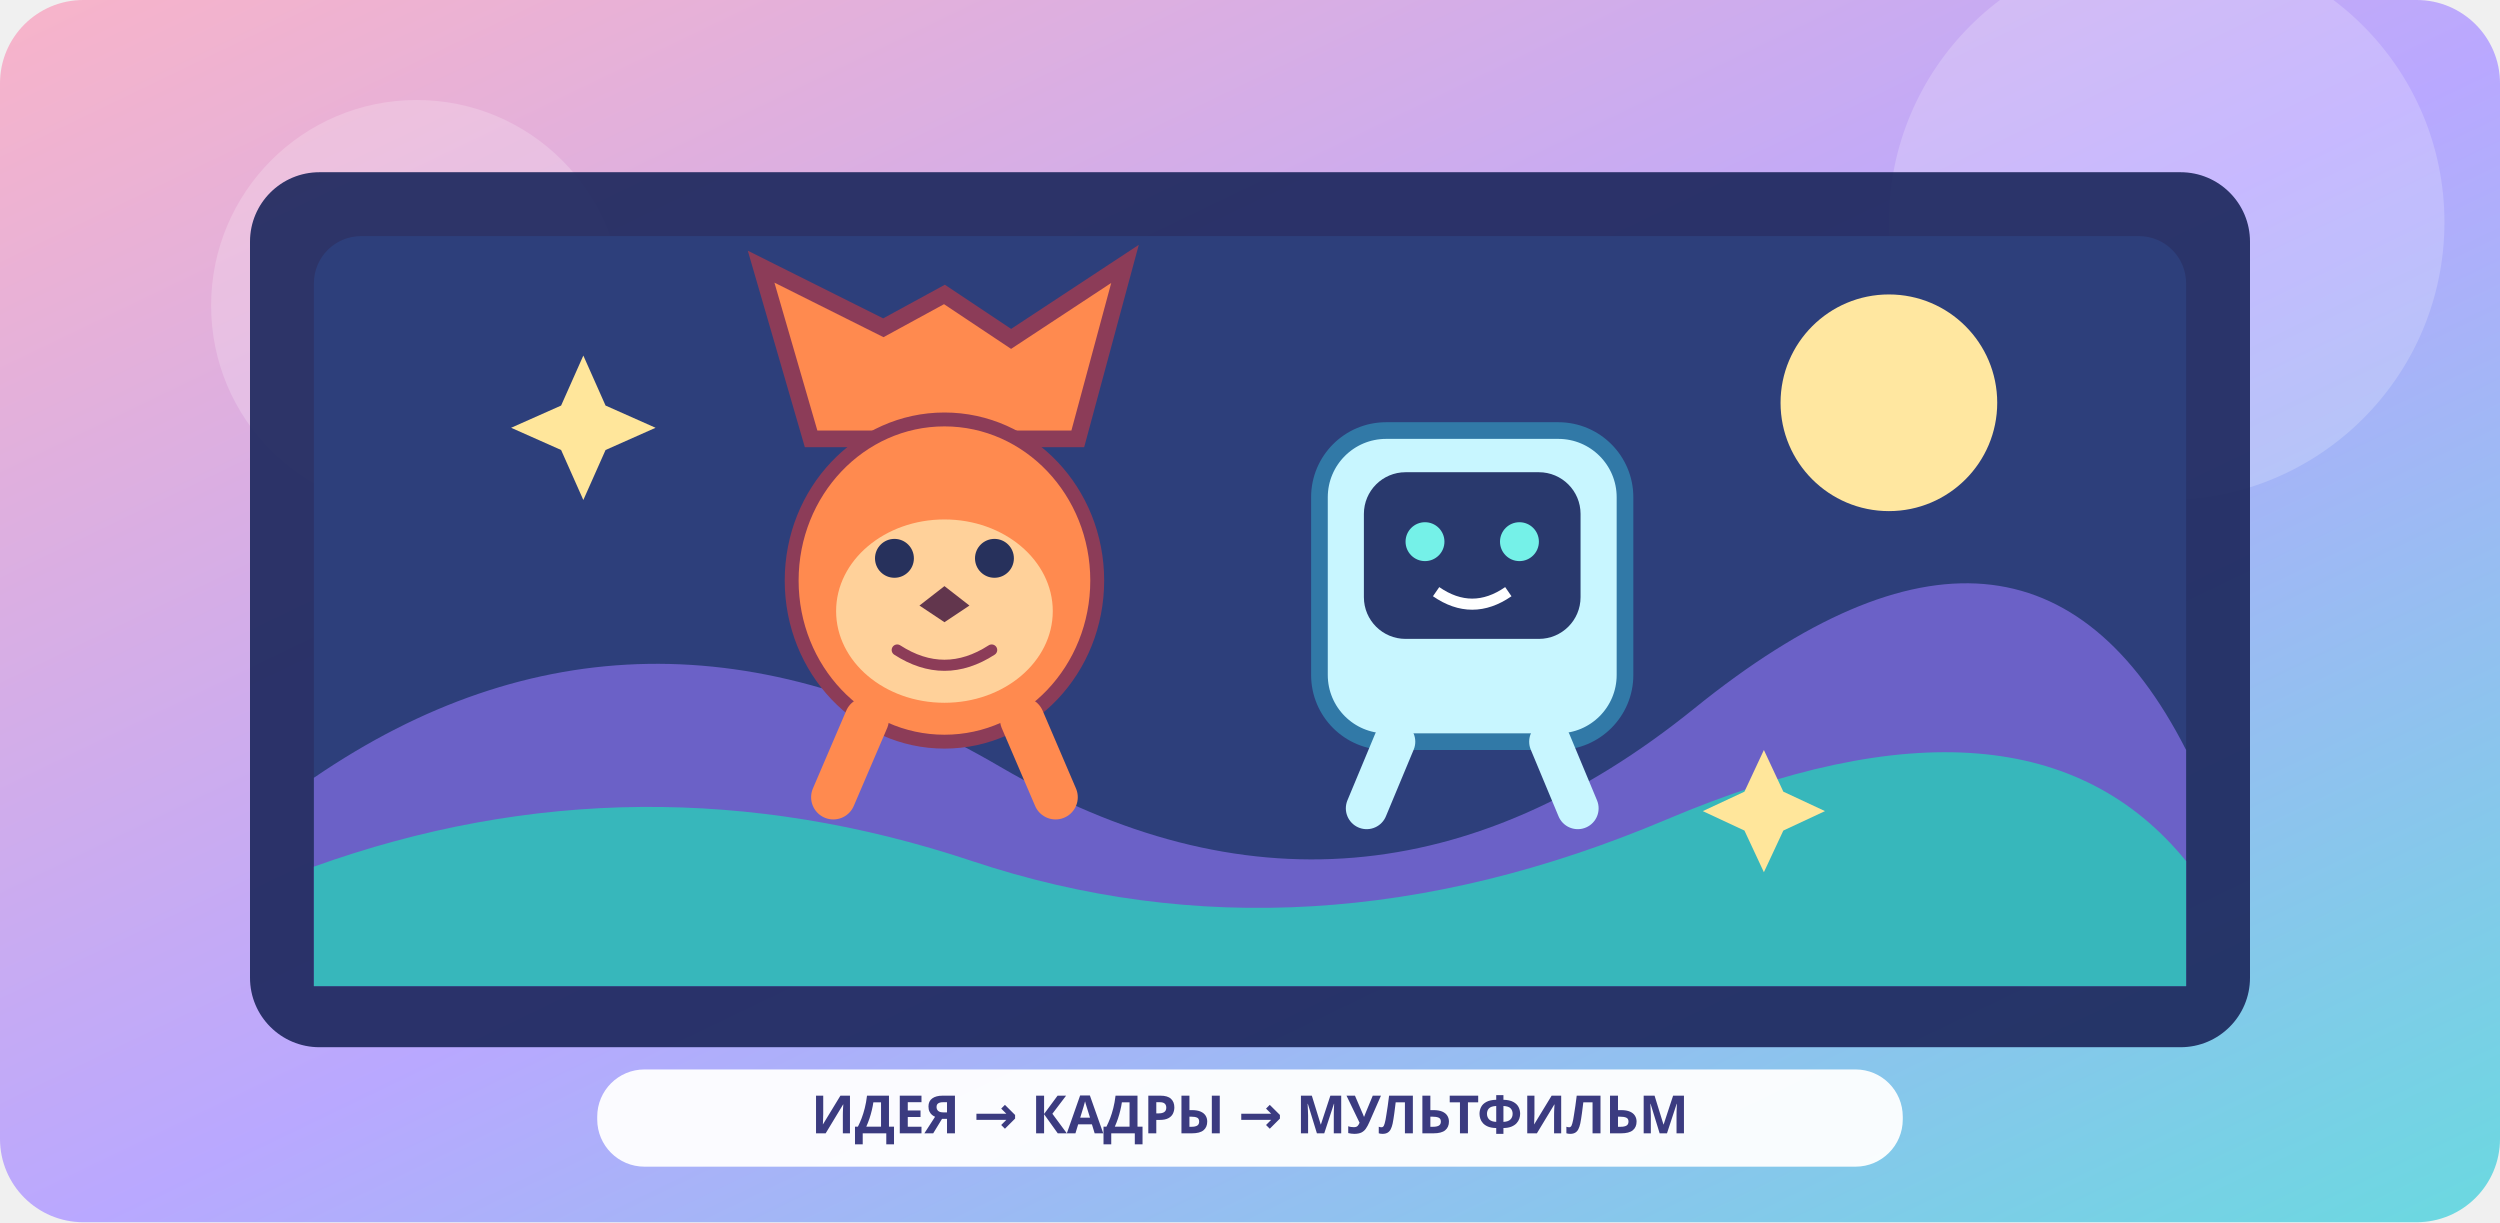
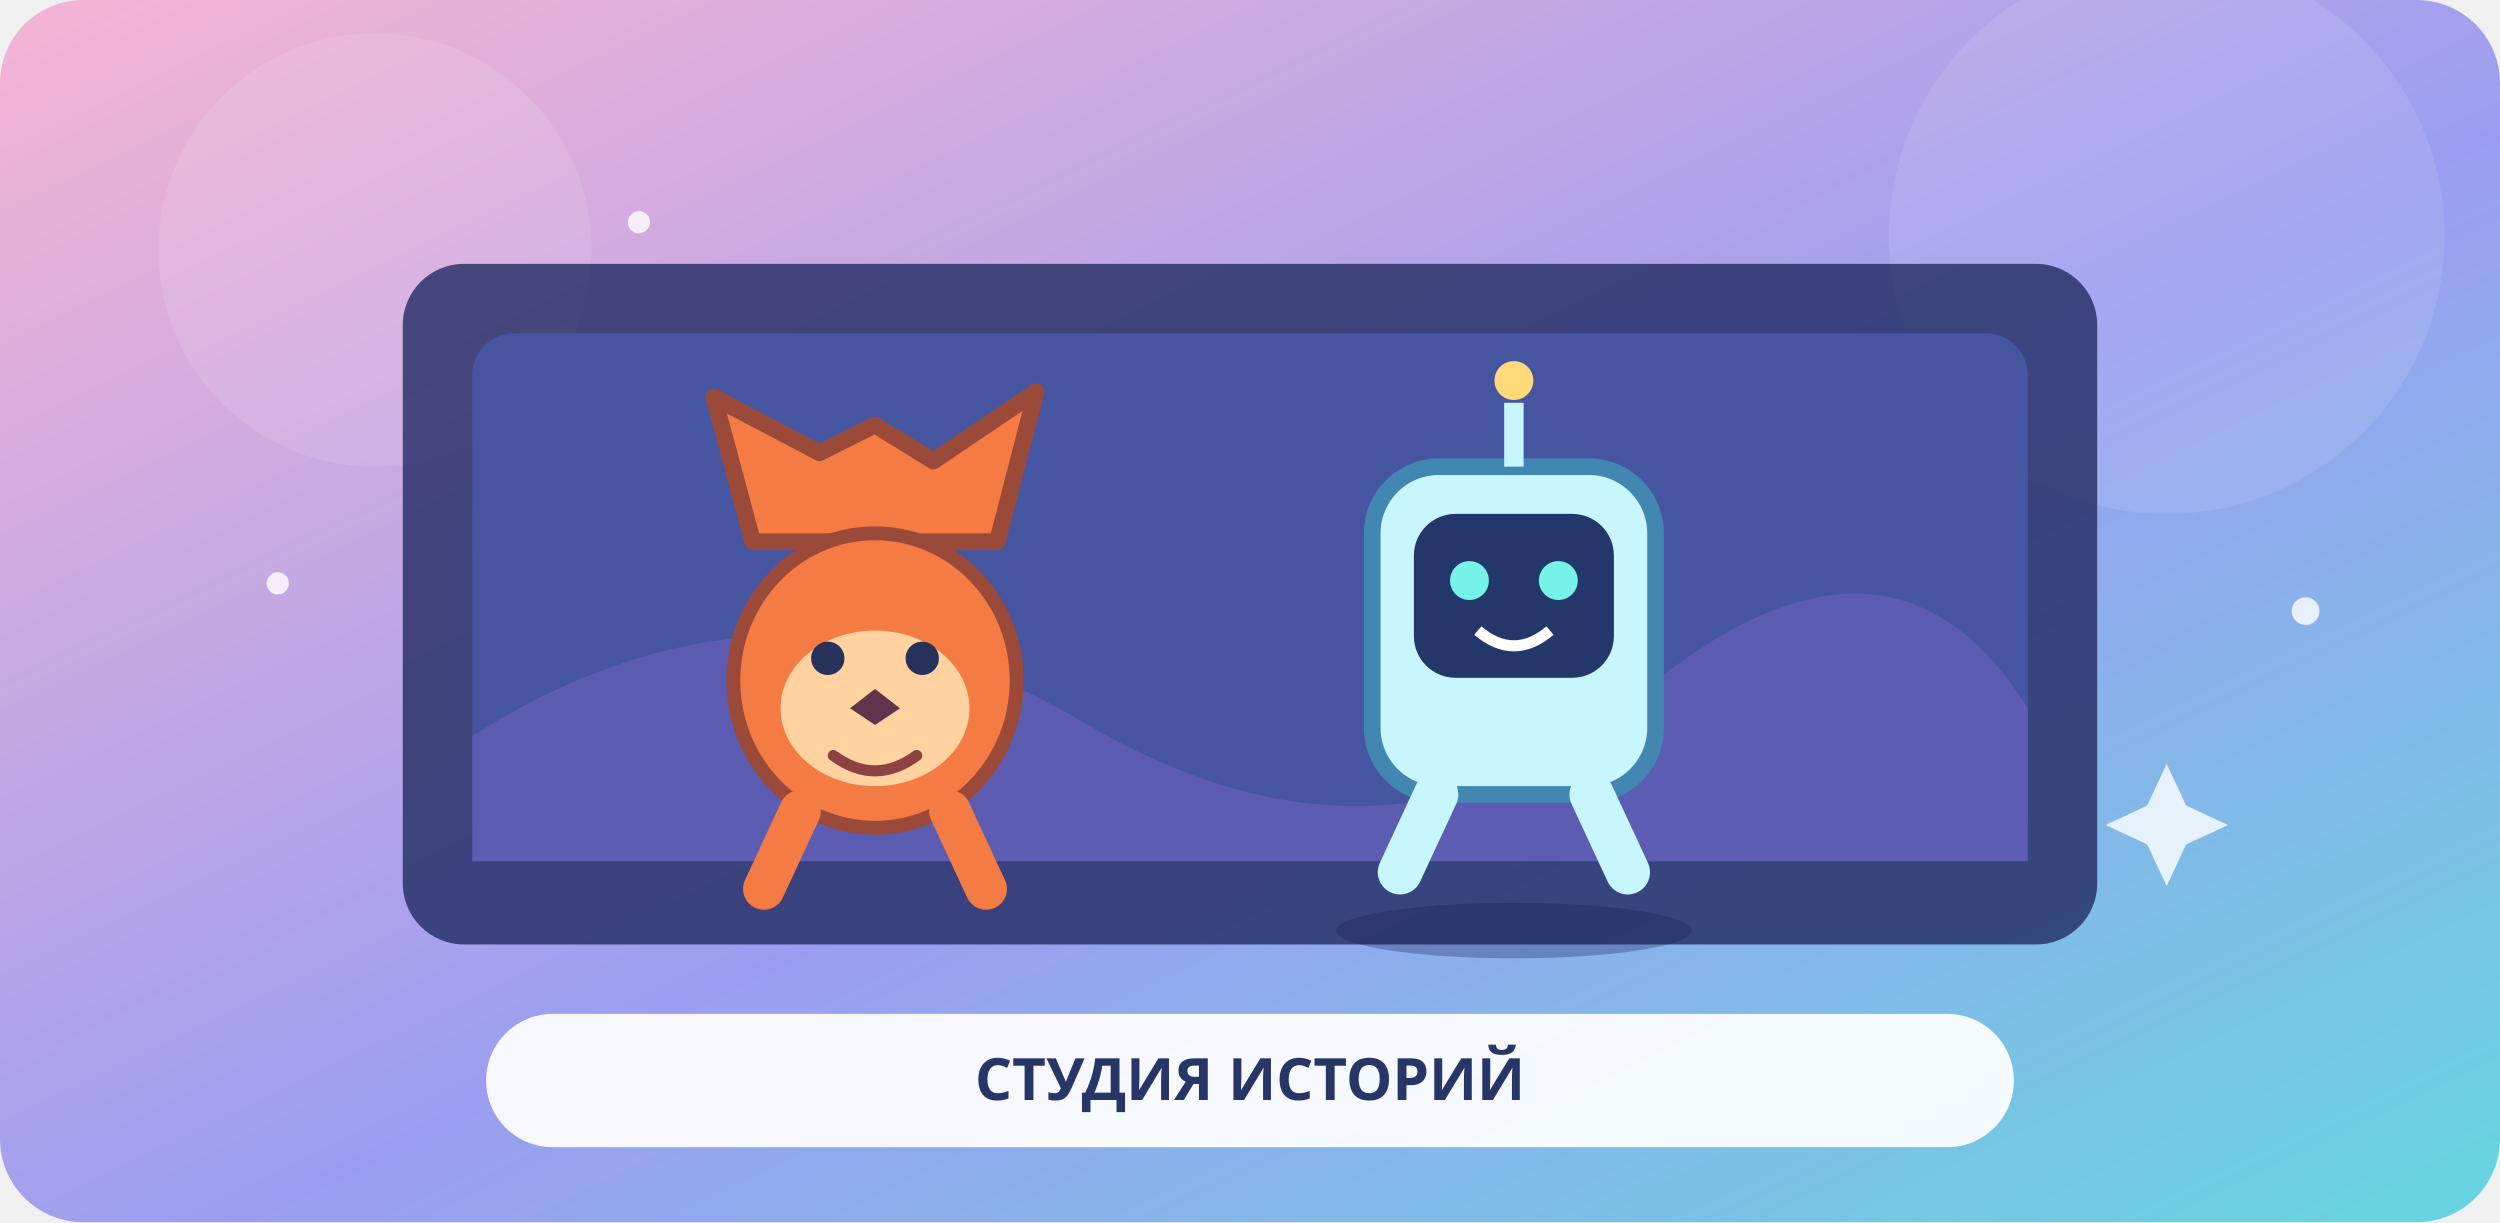
<svg xmlns="http://www.w3.org/2000/svg" viewBox="0 0 900 440">
  <defs>
    <linearGradient id="bg" x2="1" y2="1">
-       <stop stop-color="#f8b4c9" />
-       <stop offset=".52" stop-color="#b9a8ff" />
-       <stop offset="1" stop-color="#6ad9e0" />
+       <stop stop-color="#f6b4d4" />
+       <stop offset=".55" stop-color="#9b9ef0" />
+       <stop offset="1" stop-color="#67d6e0" />
    </linearGradient>
  </defs>
  <rect width="900" height="440" rx="30" fill="url(#bg)" />
-   <circle cx="150" cy="110" r="74" fill="#fff" opacity=".2" />
-   <circle cx="780" cy="80" r="100" fill="#fff" opacity=".2" />
-   <rect x="90" y="62" width="720" height="315" rx="25" fill="#1d285d" opacity=".92" />
-   <rect x="113" y="85" width="674" height="270" rx="17" fill="#2d3f7b" />
-   <path d="M113 280Q230 200 360 276T610 255T787 270V355H113Z" fill="#6b61c7" />
-   <path d="M113 312Q230 270 350 310T600 295T787 310V355H113Z" fill="#37b7bb" />
-   <circle cx="680" cy="145" r="39" fill="#ffe7a0" />
-   <g transform="translate(340 140)">
-     <path d="M-48 18L-66-44-22-22 0-34 24-18 65-45 48 18Z" fill="#ff8a4f" stroke="#8c3c58" stroke-width="6" />
-     <ellipse cy="69" rx="55" ry="58" fill="#ff8a4f" stroke="#8c3c58" stroke-width="5" />
-     <ellipse cy="80" rx="39" ry="33" fill="#ffd19a" />
-     <circle cx="-18" cy="61" r="7" fill="#27315c" />
-     <circle cx="18" cy="61" r="7" fill="#27315c" />
-     <path d="M-9 78l9 6 9-6-9-7z" fill="#62364d" />
-     <path d="M-17 94Q0 105 17 94" fill="none" stroke="#8c3c58" stroke-width="4" stroke-linecap="round" />
-     <path d="M-28 119l-12 28M28 119l12 28" stroke="#ff8a4f" stroke-width="16" stroke-linecap="round" />
+   <circle cx="135" cy="90" r="78" fill="#fff" opacity=".1" />
+   <circle cx="780" cy="85" r="100" fill="#fff" opacity=".1" />
+   <g fill="#fff" opacity=".8">
+     <circle cx="100" cy="210" r="4" />
+     <circle cx="230" cy="80" r="4" />
+     <circle cx="830" cy="220" r="5" />
+     <path d="M780 275l7 15 15 7-15 7-7 15-7-15-15-7 15-7z" />
  </g>
-   <g transform="translate(530 170)">
-     <rect x="-55" y="-15" width="110" height="112" rx="24" fill="#c8f6ff" stroke="#3179a7" stroke-width="6" />
-     <rect x="-39" y="0" width="78" height="60" rx="15" fill="#29396d" />
-     <circle cx="-17" cy="25" r="7" fill="#75f1e8" />
-     <circle cx="17" cy="25" r="7" fill="#75f1e8" />
-     <path d="M-13 43Q0 52 13 43" fill="none" stroke="#fff" stroke-width="4" />
-     <path d="M-28 97l-10 24M28 97l10 24" stroke="#c8f6ff" stroke-width="15" stroke-linecap="round" />
+   <rect x="145" y="95" width="610" height="245" rx="22" fill="#202b62" opacity=".8" />
+   <rect x="170" y="120" width="560" height="190" rx="15" fill="#4555a0" />
+   <path d="M170 265Q280 195 390 260T590 250T730 255V310H170Z" fill="#5c5cb2" />
+   <g transform="translate(315 190)">
+     <path d="M-44 5L-58-47-20-27 0-37 21-24 58-49 44 5Z" fill="#f47b43" stroke="#9b4939" stroke-width="6" stroke-linejoin="round" />
+     <ellipse cy="55" rx="51" ry="53" fill="#f47b43" stroke="#9b4939" stroke-width="5" />
+     <ellipse cy="65" rx="34" ry="28" fill="#ffd2a0" />
+     <circle cx="-17" cy="47" r="6" fill="#27325b" />
+     <circle cx="17" cy="47" r="6" fill="#27325b" />
+     <path d="M-9 65l9 6 9-6-9-7z" fill="#60354c" />
+     <path d="M-15 82Q0 93 15 82" fill="none" stroke="#8e4141" stroke-width="4" stroke-linecap="round" />
+     <path d="M-27 102l-13 28M27 102l13 28" stroke="#f47b43" stroke-width="15" stroke-linecap="round" />
  </g>
-   <g fill="#ffe69b">
-     <path d="M210 128l8 18 18 8-18 8-8 18-8-18-18-8 18-8z" />
-     <path d="M635 270l7 15 15 7-15 7-7 15-7-15-15-7 15-7z" />
+   <g transform="translate(545 215)">
+     <ellipse cy="120" rx="64" ry="10" fill="#111b4c" opacity=".3" />
+     <rect x="-51" y="-47" width="102" height="118" rx="24" fill="#c7f6ff" stroke="#4187b1" stroke-width="6" />
+     <rect x="-36" y="-30" width="72" height="59" rx="15" fill="#24376b" />
+     <circle cx="-16" cy="-6" r="7" fill="#76f2e8" />
+     <circle cx="16" cy="-6" r="7" fill="#76f2e8" />
+     <path d="M-13 12Q0 23 13 12" fill="none" stroke="#fff" stroke-width="4" />
+     <path d="M-28 71l-13 28M28 71l13 28" stroke="#c7f6ff" stroke-width="16" stroke-linecap="round" />
+     <path d="M0-47v-23" stroke="#c7f6ff" stroke-width="7" />
+     <circle cy="-78" r="7" fill="#ffda79" />
  </g>
-   <rect x="215" y="385" width="470" height="35" rx="17" fill="#fff" opacity=".95" />
-   <text x="450" y="408" text-anchor="middle" font-family="system-ui" font-size="19" font-weight="800" fill="#3b3b80">ИДЕЯ → КАДРЫ → МУЛЬТФИЛЬМ</text>
+   <rect x="175" y="365" width="550" height="48" rx="24" fill="#fff" opacity=".92" />
+   <text x="450" y="396" text-anchor="middle" font-family="system-ui,sans-serif" font-size="21" font-weight="900" fill="#273567">СТУДИЯ ИСТОРИЙ</text>
</svg>
